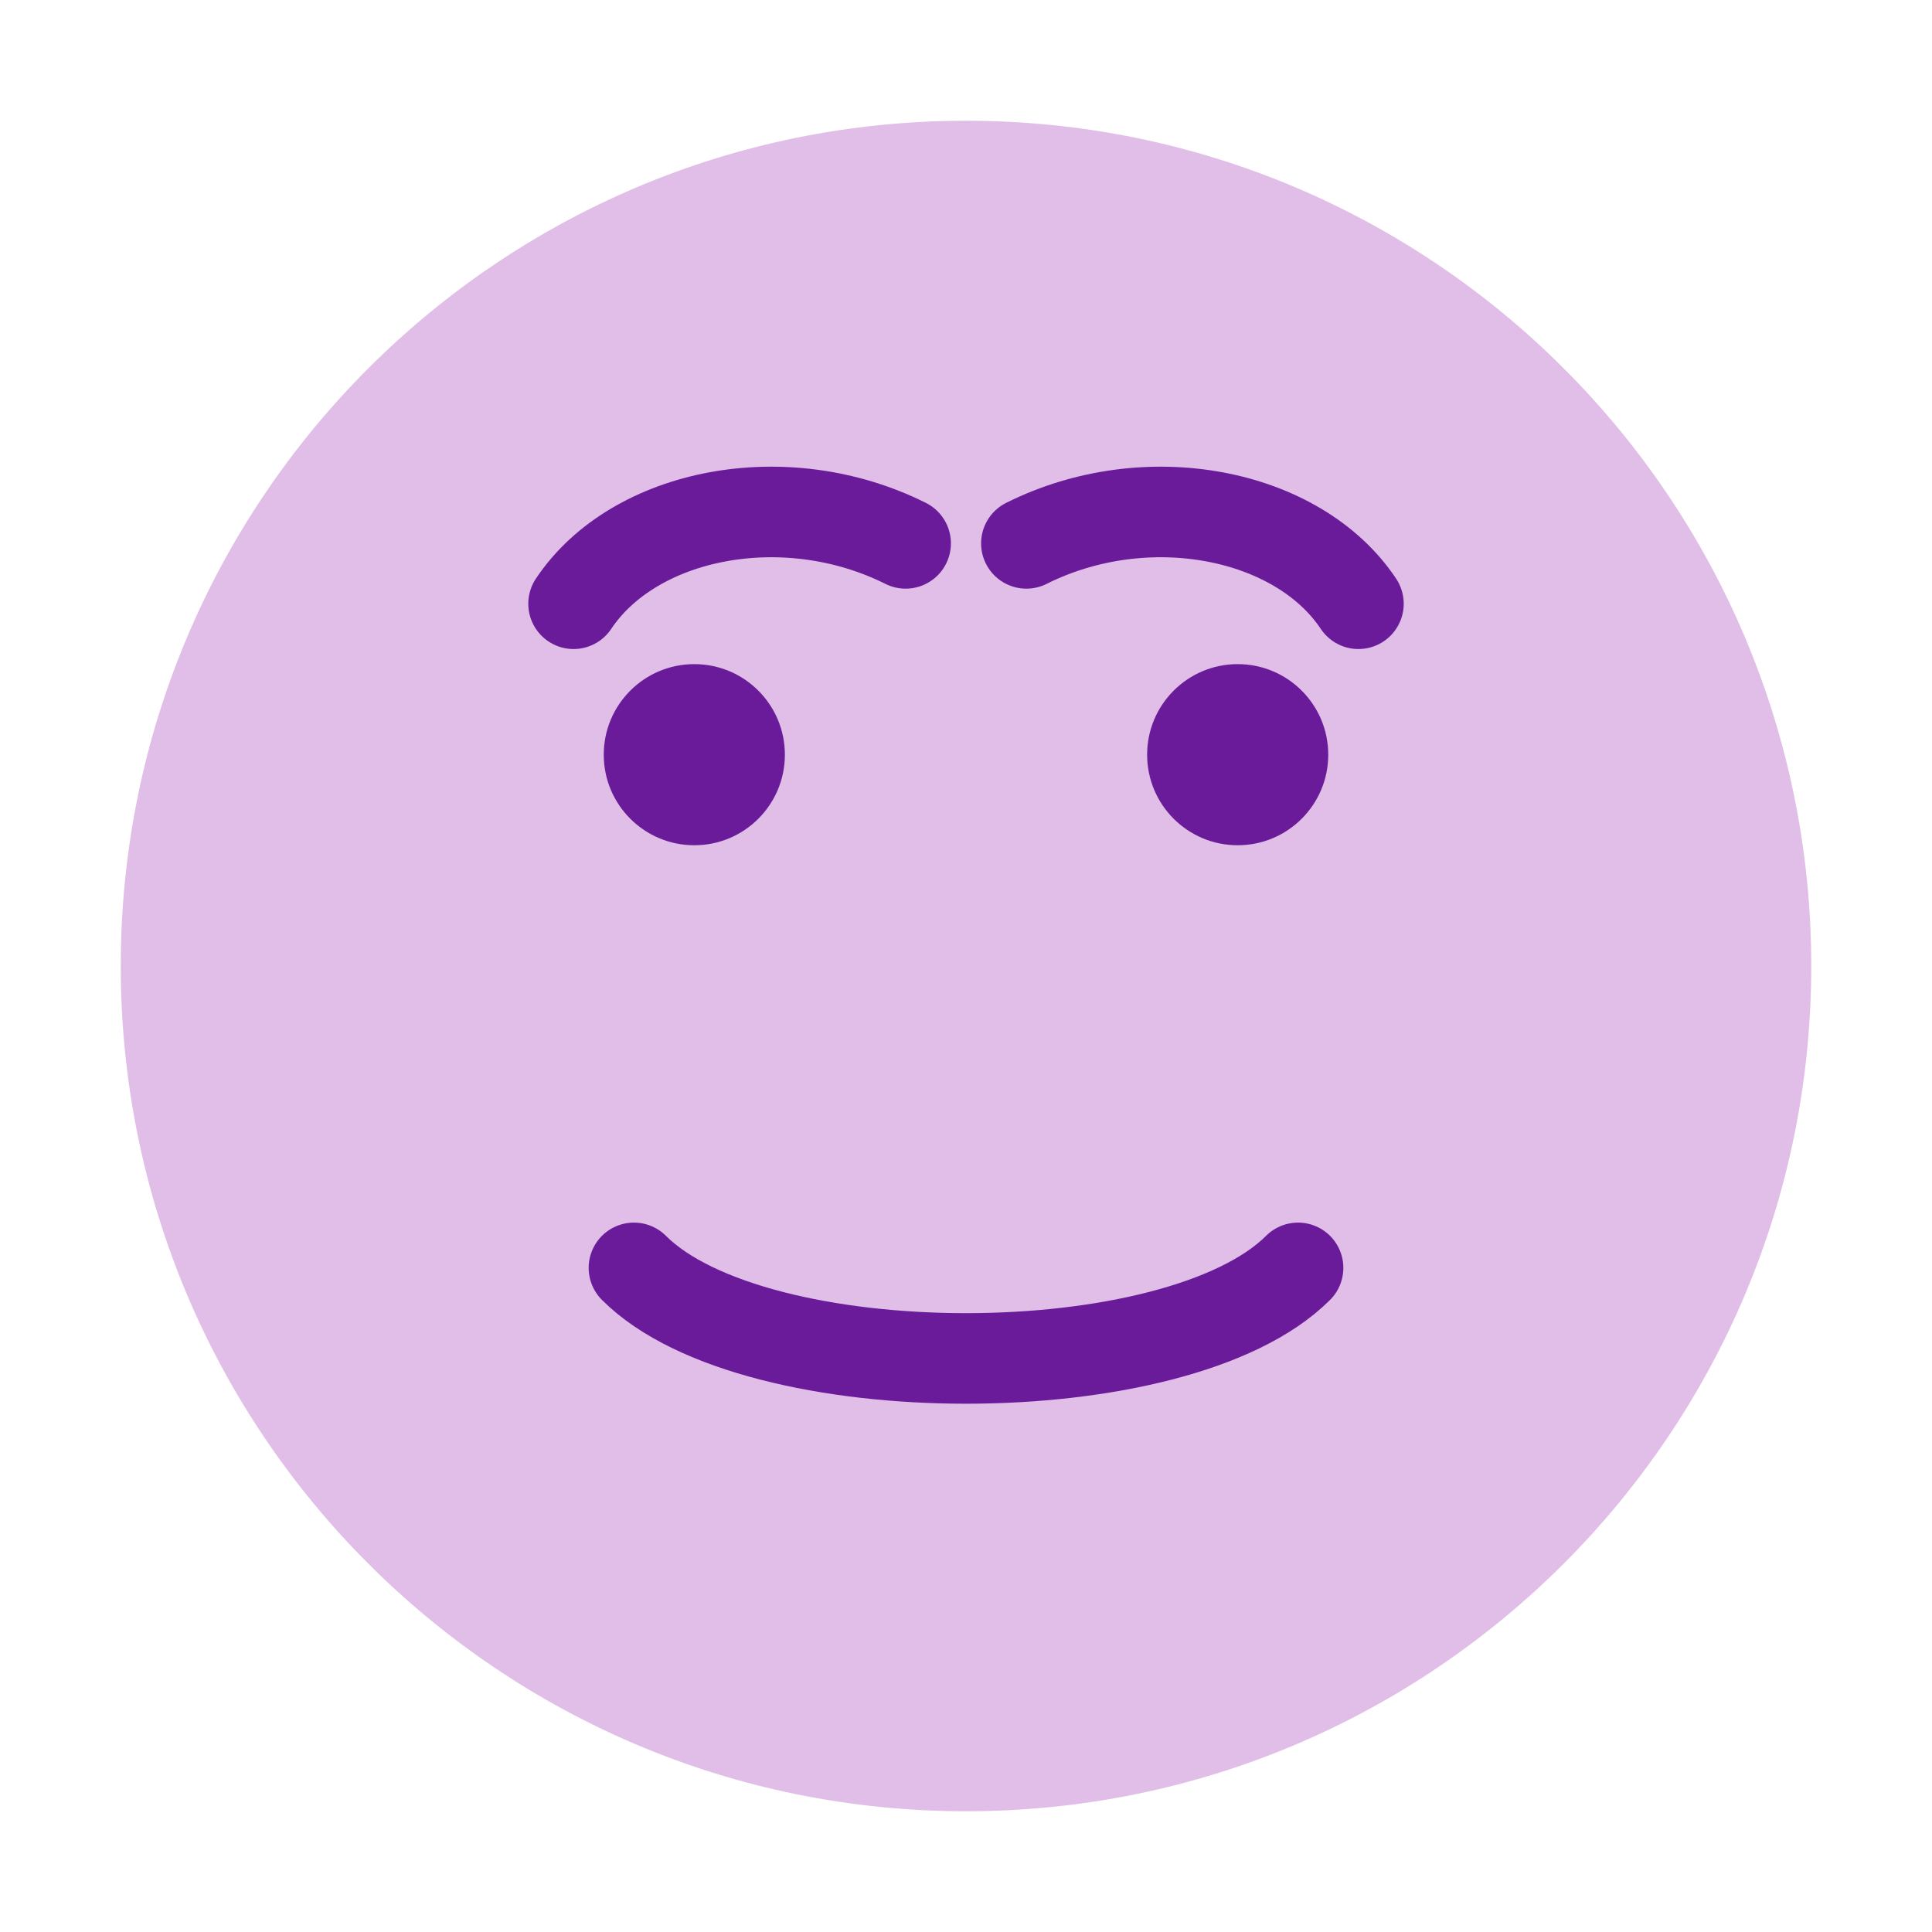
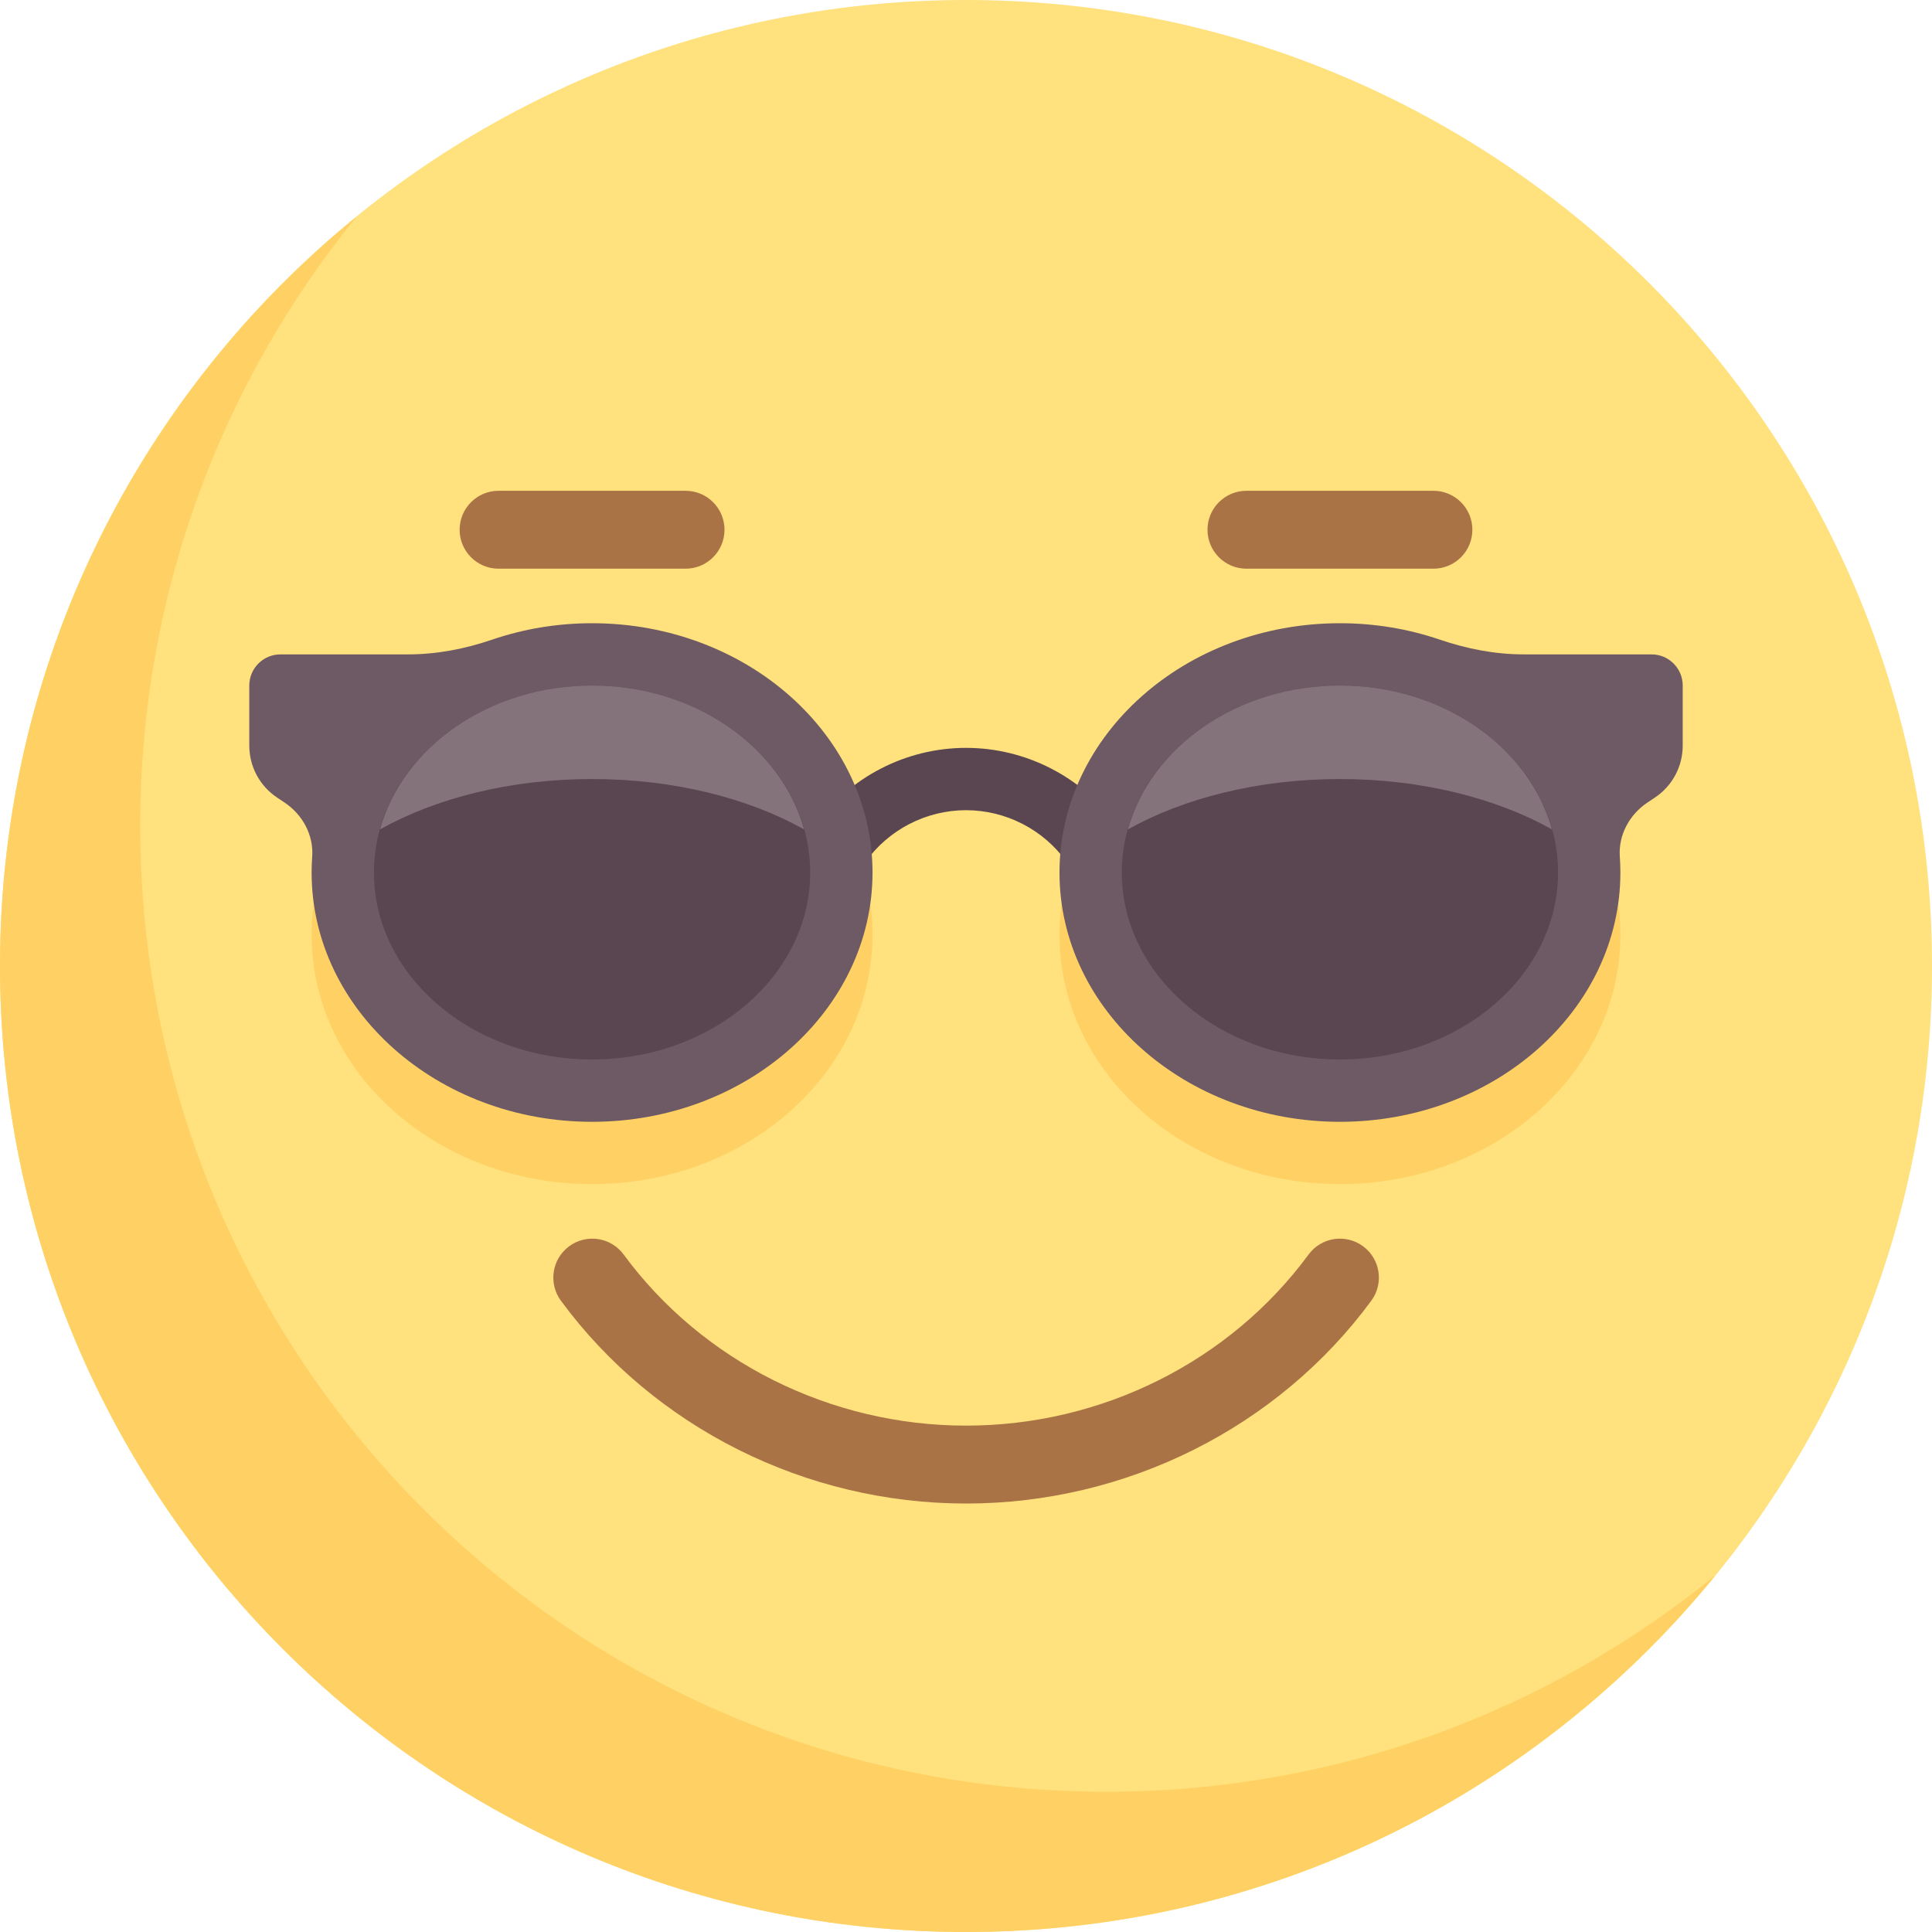
- <svg xmlns="http://www.w3.org/2000/svg" width="128" height="128" viewBox="0 0 128 128">
-   <circle cx="64" cy="64" r="56" fill="#E1BEE7" />
-   <circle cx="46" cy="50" r="6" fill="#6A1B9A" />
-   <circle cx="82" cy="50" r="6" fill="#6A1B9A" />
-   <path d="M42 84c8 8 36 8 44 0" stroke="#6A1B9A" stroke-width="6" stroke-linecap="round" fill="none" />
-   <path d="M38 40c4-6 14-8 22-4" stroke="#6A1B9A" stroke-width="6" stroke-linecap="round" fill="none" />
-   <path d="M90 40c-4-6-14-8-22-4" stroke="#6A1B9A" stroke-width="6" stroke-linecap="round" fill="none" />
+ <svg xmlns="http://www.w3.org/2000/svg" version="1.1" id="Capa_1" x="0px" y="0px" viewBox="0 0 512 512" style="enable-background:new 0 0 512 512;" xml:space="preserve">
+   <circle style="fill:#FFE17D;" cx="256" cy="256" r="256" />
+   <g>
+     <ellipse style="fill:#FFD164;" cx="156.9" cy="247.74" rx="74.32" ry="66.06" />
+     <ellipse style="fill:#FFD164;" cx="355.1" cy="247.74" rx="74.32" ry="66.06" />
+     <path style="fill:#FFD164;" d="M293.161,474.839c-141.385,0-256-114.615-256-256c0-61.227,21.521-117.411,57.376-161.463   C36.863,104.316,0,175.842,0,256c0,141.385,114.615,256,256,256c80.159,0,151.685-36.864,198.626-94.538   C410.573,453.317,354.389,474.839,293.161,474.839z" />
+   </g>
+   <path style="fill:#5A4650;" d="M229.298,228.52l-13.468-9.556c9.234-13.008,24.25-20.77,40.186-20.77  c15.798,0,30.75,7.661,39.992,20.496l-13.403,9.653c-6.145-8.536-16.089-13.633-26.589-13.633  C245.427,214.71,235.435,219.875,229.298,228.52z" />
+   <path style="fill:#6E5A64;" d="M156.903,165.161c-9.323,0-18.244,1.544-26.47,4.348c-7.185,2.45-14.657,3.91-22.249,3.91H74.323  c-4.561,0-8.258,3.697-8.258,8.258v15.934c0,5.522,2.76,10.68,7.355,13.743l1.978,1.319c4.781,3.187,7.756,8.639,7.336,14.37  c-0.101,1.383-0.153,2.777-0.153,4.183c0,36.427,33.339,66.065,74.323,66.065s74.323-29.637,74.323-66.065  S197.887,165.161,156.903,165.161z" />
+   <g>
+     <path style="fill:#AA7346;" d="M256.032,398.452c-42.468,0-82.613-20.093-107.387-53.75c-3.379-4.593-2.395-11.056,2.194-14.435   c4.597-3.383,11.056-2.399,14.435,2.194c20.895,28.395,54.823,45.347,90.758,45.347s69.863-16.952,90.75-45.343   c3.379-4.597,9.831-5.577,14.435-2.198c4.589,3.379,5.573,9.839,2.194,14.431C338.645,378.355,298.508,398.452,256.032,398.452z" />
+     <path style="fill:#AA7346;" d="M181.677,150.71h-49.548c-5.702,0-10.323-4.621-10.323-10.323s4.621-10.323,10.323-10.323h49.548   c5.702,0,10.323,4.621,10.323,10.323S187.379,150.71,181.677,150.71z" />
+     <path style="fill:#AA7346;" d="M379.871,150.71h-49.548c-5.702,0-10.323-4.621-10.323-10.323s4.621-10.323,10.323-10.323h49.548   c5.702,0,10.323,4.621,10.323,10.323S385.573,150.71,379.871,150.71z" />
+   </g>
+   <path style="fill:#5A4650;" d="M156.903,280.774c-31.871,0-57.806-22.226-57.806-49.548c0-27.323,25.935-49.548,57.806-49.548  s57.806,22.226,57.806,49.548C214.71,258.548,188.774,280.774,156.903,280.774z" />
+   <path style="fill:#84737B;" d="M156.903,206.452c21.712,0,41.435,5.093,56.192,13.344c-6.044-21.82-28.916-38.118-56.192-38.118  c-27.275,0-50.147,16.297-56.192,38.117C115.469,211.544,135.192,206.452,156.903,206.452z" />
+   <path style="fill:#6E5A64;" d="M280.774,231.226c0,36.427,33.339,66.065,74.323,66.065s74.323-29.637,74.323-66.065  c0-1.405-0.052-2.8-0.153-4.183c-0.419-5.73,2.556-11.182,7.336-14.37l1.978-1.319c4.595-3.063,7.355-8.221,7.355-13.743v-15.934  c0-4.561-3.697-8.258-8.258-8.258h-33.862c-7.591,0-15.063-1.461-22.249-3.91c-8.226-2.804-17.146-4.348-26.47-4.348  C314.113,165.161,280.774,194.798,280.774,231.226z" />
+   <path style="fill:#5A4650;" d="M297.29,231.226c0-27.323,25.935-49.548,57.806-49.548s57.806,22.226,57.806,49.548  c0,27.323-25.935,49.548-57.806,49.548S297.29,258.548,297.29,231.226z" />
+   <path style="fill:#84737B;" d="M355.097,206.452c-21.712,0-41.435,5.093-56.192,13.344c6.044-21.82,28.916-38.118,56.192-38.118  c27.275,0,50.147,16.297,56.192,38.117C396.531,211.544,376.808,206.452,355.097,206.452z" />
+   <g>
+ </g>
+   <g>
+ </g>
+   <g>
+ </g>
+   <g>
+ </g>
+   <g>
+ </g>
+   <g>
+ </g>
+   <g>
+ </g>
+   <g>
+ </g>
+   <g>
+ </g>
+   <g>
+ </g>
+   <g>
+ </g>
+   <g>
+ </g>
+   <g>
+ </g>
+   <g>
+ </g>
+   <g>
+ </g>
</svg>
